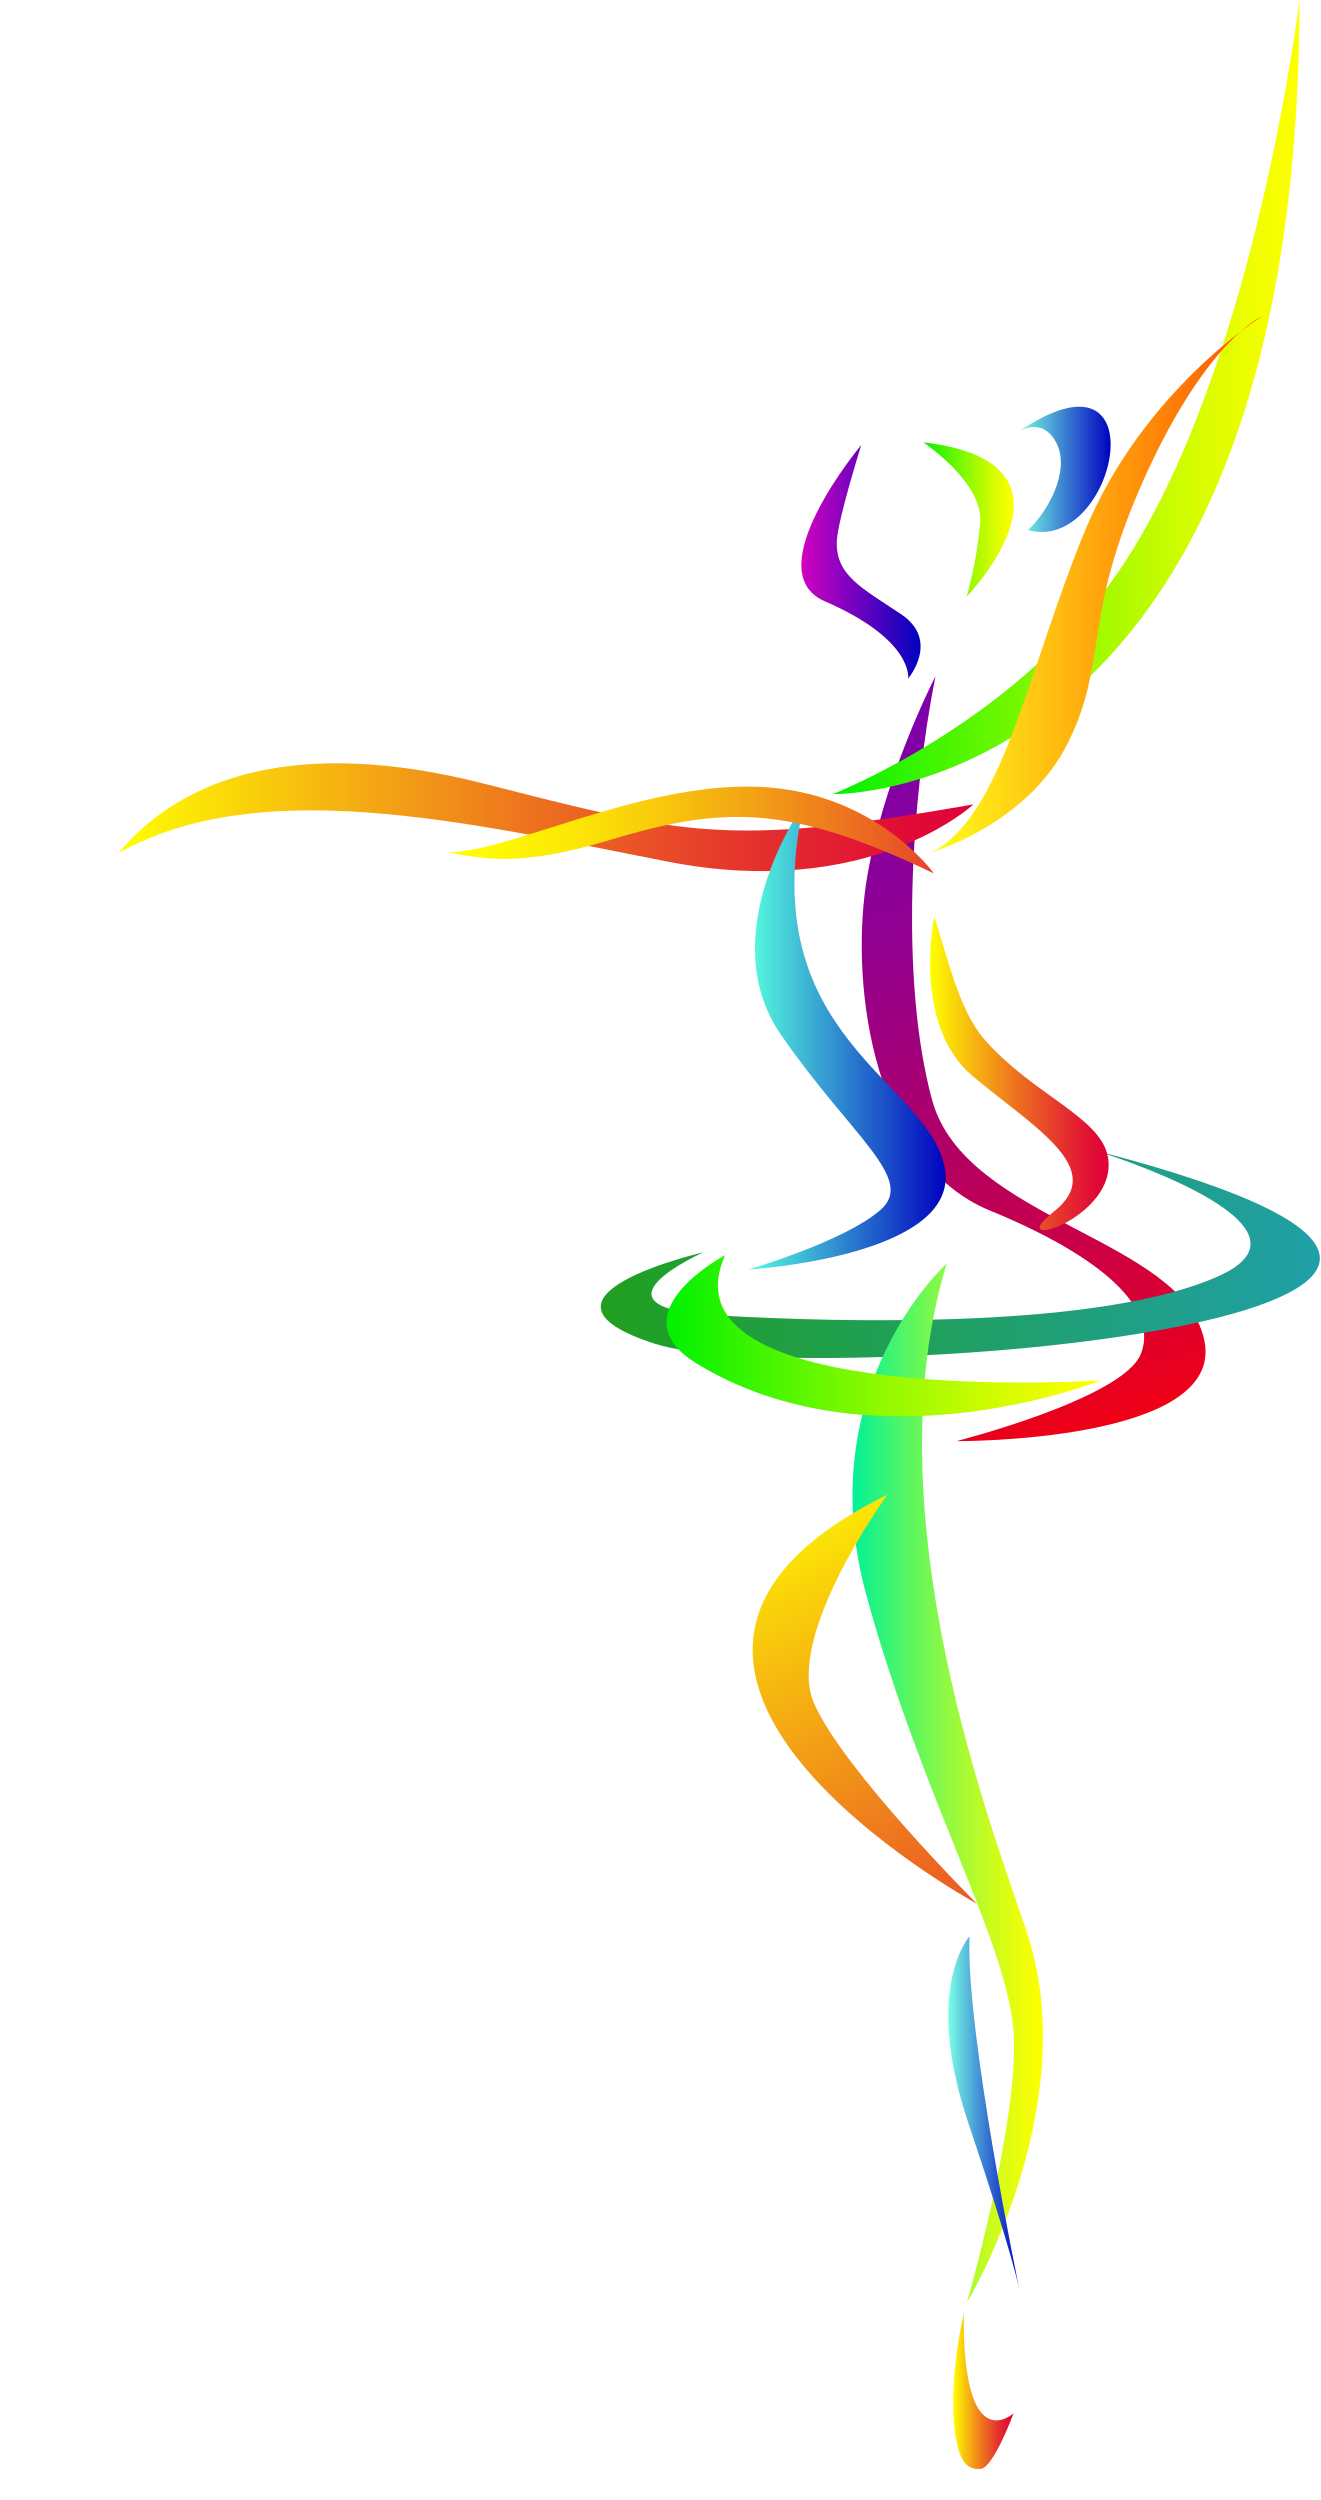
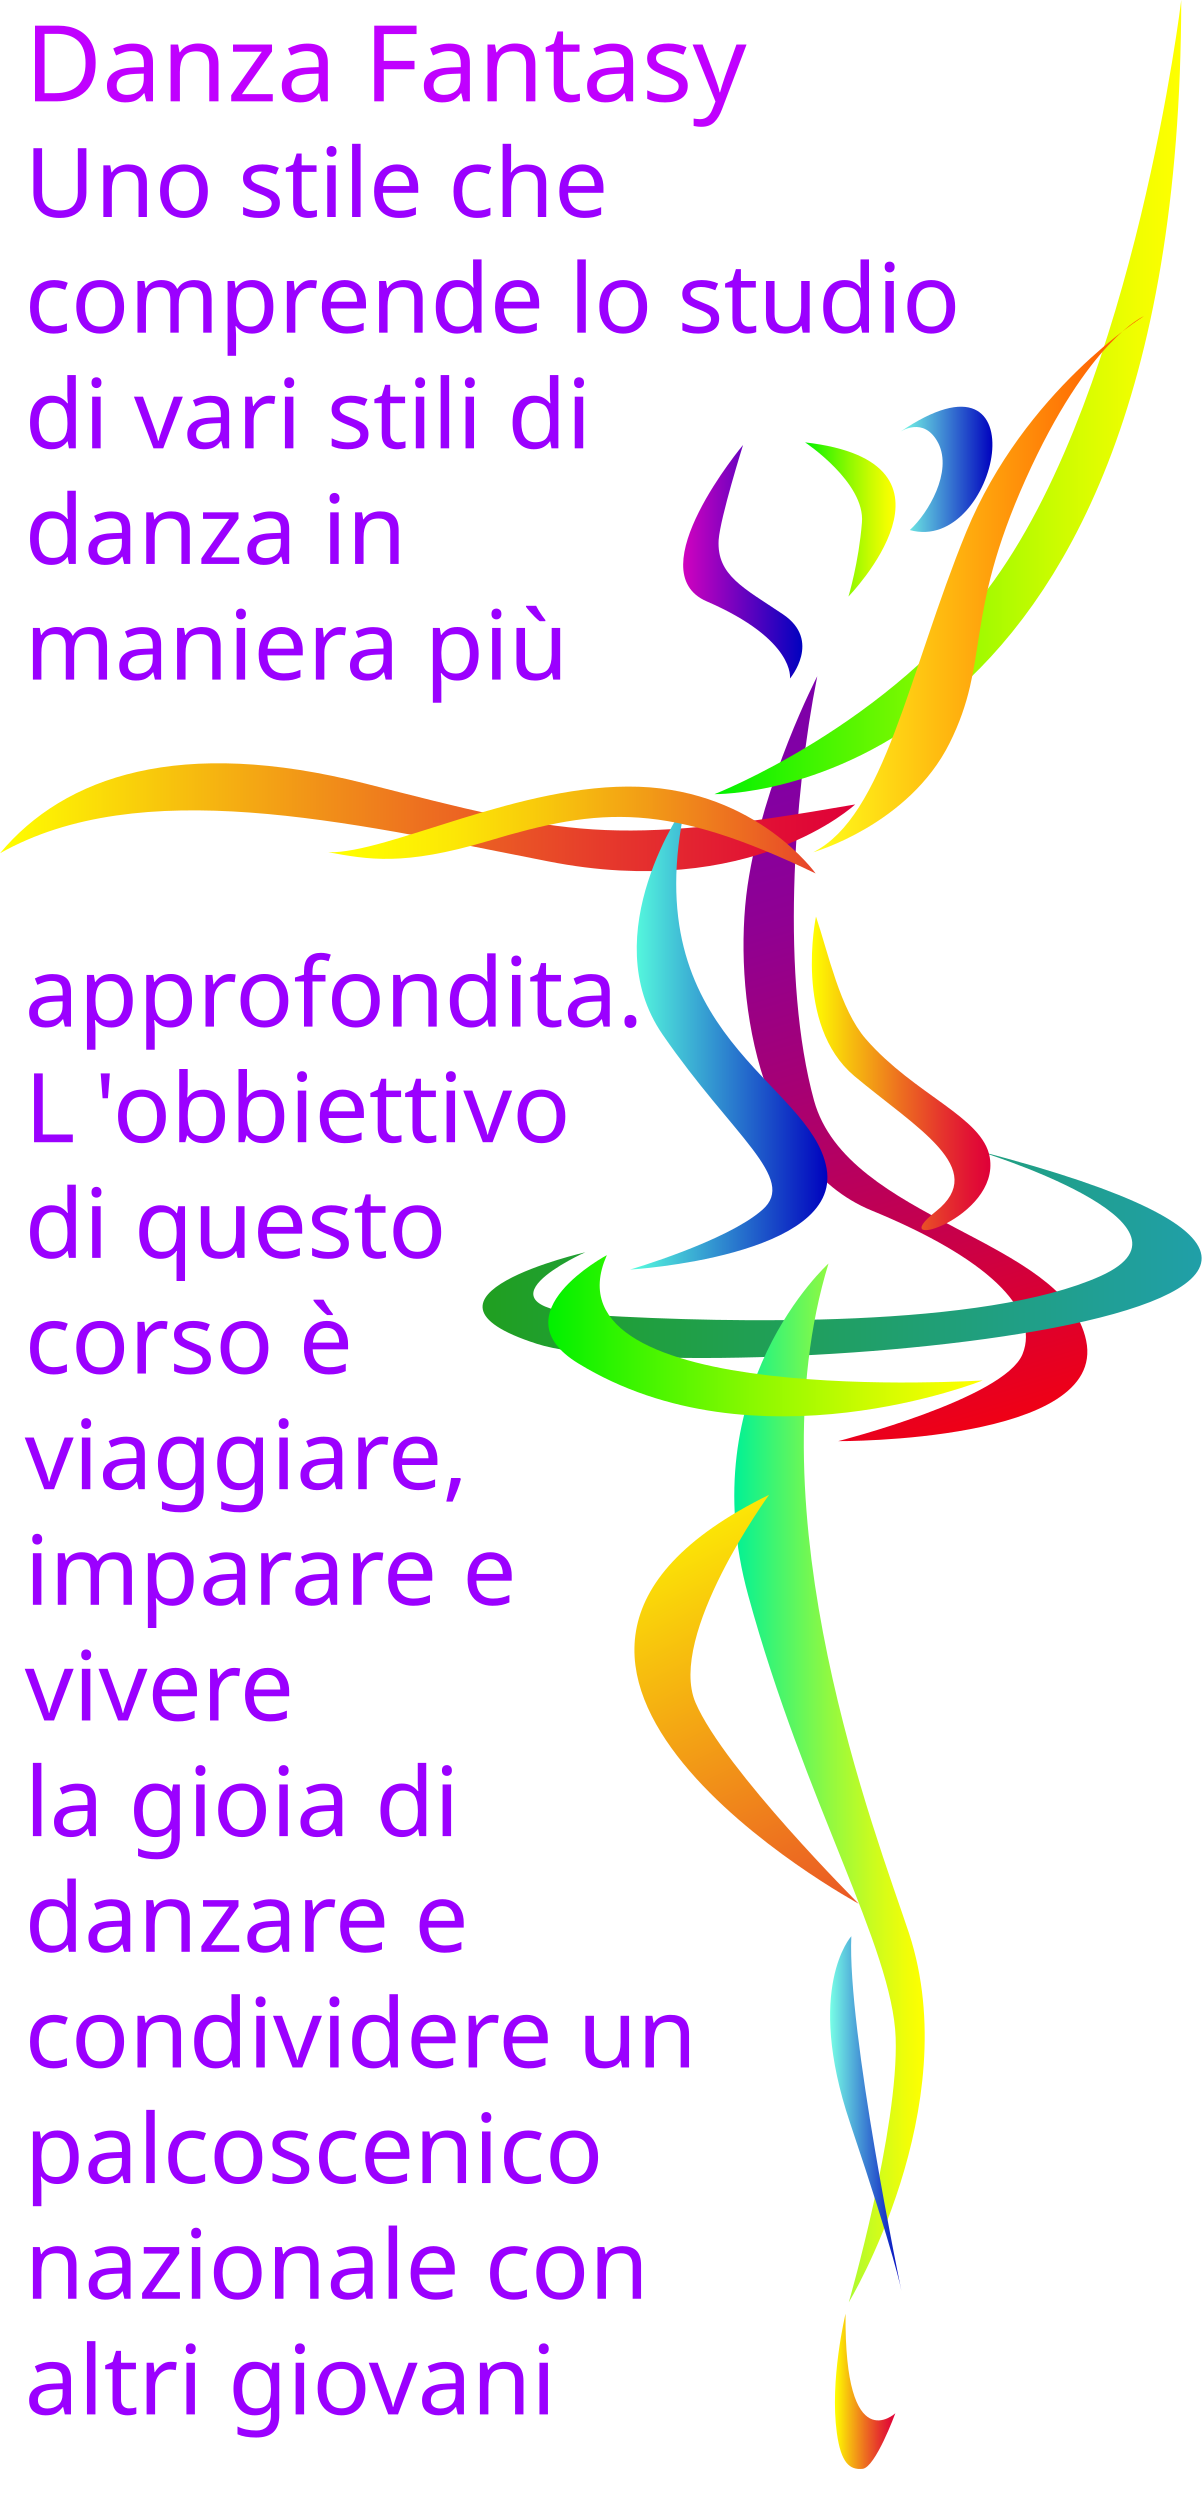
- <svg xmlns="http://www.w3.org/2000/svg" version="1.1" id="Layer_1" x="0px" y="0px" viewBox="0 0 410.9 778.2" style="enable-background:new 0 0 410.9 778.2;" xml:space="preserve">
+ <svg xmlns="http://www.w3.org/2000/svg" version="1.1" id="Layer_1" x="0px" y="0px" viewBox="-63.2 7.8 374.1 778.2" style="enable-background:new -63.2 7.8 374.1 778.2;" xml:space="preserve">
  <style type="text/css">
	.st0{fill:url(#SVGID_1_);}
	.st1{fill:url(#SVGID_2_);}
	.st2{fill:url(#SVGID_3_);}
	.st3{fill:url(#SVGID_4_);}
	.st4{fill:url(#SVGID_5_);}
	.st5{fill:url(#SVGID_6_);}
	.st6{fill:url(#SVGID_7_);}
	.st7{fill:url(#SVGID_8_);}
	.st8{fill:url(#SVGID_9_);}
	.st9{fill:url(#SVGID_10_);}
	.st10{fill:url(#SVGID_11_);}
	.st11{fill:url(#SVGID_12_);}
	.st12{fill:url(#SVGID_13_);}
	.st13{fill:url(#SVGID_14_);}
	.st14{fill:url(#SVGID_15_);}
	.st15{fill:url(#SVGID_16_);}
+ 	.st16{fill:none;}
+ 	.st17{fill:#C000FF;}
+ 	.st18{font-family:'Vivian';}
+ 	.st19{font-size:33px;}
+ 	.st20{fill:#9B00FF;}
+ 	.st21{font-size:30px;}
+ 	.st22{font-family:'MyriadPro-Regular';}
</style>
  <g>
-     <linearGradient id="SVGID_1_" gradientUnits="userSpaceOnUse" x1="249.498" y1="174.811" x2="286.628" y2="174.811">
+     <linearGradient id="SVGID_1_" gradientUnits="userSpaceOnUse" x1="149.498" y1="612.95" x2="186.603" y2="612.95" gradientTransform="matrix(1 0 0 -1 0 795.6)">
      <stop offset="0" style="stop-color:#D102BF" />
      <stop offset="1" style="stop-color:#0002BF" />
    </linearGradient>
-     <path class="st0" d="M268.1,138.5c0,0-32.9,39.4-11.3,48.7c27.7,12,25.9,24,25.9,24s10-11.8-2.2-20c-12.2-8.2-20.6-12.1-20-23.1   C261,161.1,268.1,138.5,268.1,138.5z" />
-     <linearGradient id="SVGID_2_" gradientUnits="userSpaceOnUse" x1="346.432" y1="466.337" x2="270.433" y2="212.337">
+     <path class="st0" d="M168.1,146.3c0,0-32.9,39.4-11.3,48.7c27.7,12,25.9,24,25.9,24s10-11.8-2.2-20s-20.6-12.1-20-23.1   C161,168.9,168.1,146.3,168.1,146.3z" />
+     <linearGradient id="SVGID_2_" gradientUnits="userSpaceOnUse" x1="246.344" y1="321.437" x2="170.345" y2="575.437" gradientTransform="matrix(1 0 0 -1 0 795.6)">
      <stop offset="0" style="stop-color:#FF0000" />
      <stop offset="7.378685e-002" style="stop-color:#F10013" />
      <stop offset="0.306" style="stop-color:#C80049" />
      <stop offset="0.523" style="stop-color:#A70073" />
      <stop offset="0.718" style="stop-color:#900092" />
      <stop offset="0.883" style="stop-color:#8200A4" />
      <stop offset="1" style="stop-color:#7D00AB" />
    </linearGradient>
-     <path class="st1" d="M291.2,210.5c0,0-16.9,32.6-21.7,65.2c-4.7,32.6,2.8,86.4,38.6,101.1c35.8,14.7,52.6,30.8,47,44.7   c-5.6,13.9-57.4,27.1-57.4,27.1s83.8,0.5,77.2-31.3c-6.6-31.8-74.3-37.2-84.7-74.7C279.9,305.1,283.7,248,291.2,210.5z" />
-     <linearGradient id="SVGID_3_" gradientUnits="userSpaceOnUse" x1="187.109" y1="390.402" x2="410.861" y2="390.402">
+     <path class="st1" d="M191.2,218.3c0,0-16.9,32.6-21.7,65.2c-4.7,32.6,2.8,86.4,38.6,101.1s52.6,30.8,47,44.7   c-5.6,13.9-57.4,27.1-57.4,27.1s83.8,0.5,77.2-31.3c-6.6-31.8-74.3-37.2-84.7-74.7C179.9,312.9,183.7,255.8,191.2,218.3z" />
+     <linearGradient id="SVGID_3_" gradientUnits="userSpaceOnUse" x1="87.01" y1="397.388" x2="310.845" y2="397.388" gradientTransform="matrix(1 0 0 -1 0 795.6)">
      <stop offset="0" style="stop-color:#209F20" />
      <stop offset="1" style="stop-color:#209FA8" />
    </linearGradient>
-     <path class="st2" d="M340.8,358.1c0,0,74.7,22.8,38.6,39.1c-36.1,16.3-115,14.7-157,12.2c-42-2.4-3.4-19.6-3.4-19.6   s-60.5,13.9-15.1,28.5C249.3,433.1,542.4,410.2,340.8,358.1z" />
-     <linearGradient id="SVGID_4_" gradientUnits="userSpaceOnUse" x1="265.311" y1="555.005" x2="324.559" y2="555.005">
+     <path class="st2" d="M240.8,365.9c0,0,74.7,22.8,38.6,39.1c-36.1,16.3-115,14.7-157,12.2c-42-2.4-3.4-19.6-3.4-19.6   s-60.5,13.9-15.1,28.5C149.3,440.9,442.4,418,240.8,365.9z" />
+     <linearGradient id="SVGID_4_" gradientUnits="userSpaceOnUse" x1="165.367" y1="232.8" x2="224.644" y2="232.8" gradientTransform="matrix(1 0 0 -1 0 795.6)">
      <stop offset="0" style="stop-color:#00F196" />
      <stop offset="0.212" style="stop-color:#40F570" />
      <stop offset="0.499" style="stop-color:#91F941" />
      <stop offset="0.735" style="stop-color:#CCFC1E" />
      <stop offset="0.908" style="stop-color:#F1FE08" />
      <stop offset="1" style="stop-color:#FFFF00" />
    </linearGradient>
-     <path class="st3" d="M294.7,393.3c0,0-42.8,38.6-25,103.3c17.7,64.7,44.9,109.5,45.9,137.7c1,28.2-14.6,82.4-14.6,82.4   s36.5-60.5,18.8-114.8C309.6,571.2,270.7,471.5,294.7,393.3z" />
-     <linearGradient id="SVGID_5_" gradientUnits="userSpaceOnUse" x1="287.355" y1="161.665" x2="315.567" y2="161.665">
+     <path class="st3" d="M194.7,401.1c0,0-42.8,38.6-25,103.3c17.7,64.7,44.9,109.5,45.9,137.7S201,724.5,201,724.5   s36.5-60.5,18.8-114.8C209.6,579,170.7,479.3,194.7,401.1z" />
+     <linearGradient id="SVGID_5_" gradientUnits="userSpaceOnUse" x1="187.355" y1="626.1" x2="215.567" y2="626.1" gradientTransform="matrix(1 0 0 -1 0 795.6)">
      <stop offset="0" style="stop-color:#00F100" />
      <stop offset="0.212" style="stop-color:#40F500" />
      <stop offset="0.499" style="stop-color:#91F900" />
      <stop offset="0.735" style="stop-color:#CCFC00" />
      <stop offset="0.908" style="stop-color:#F1FE00" />
      <stop offset="1" style="stop-color:#FFFF00" />
    </linearGradient>
-     <path class="st4" d="M287.4,137.7c0,0,18.8,12.5,17.7,25c-1,12.5-4.2,23-4.2,23S341.6,143.9,287.4,137.7z" />
-     <linearGradient id="SVGID_6_" gradientUnits="userSpaceOnUse" x1="238.954" y1="460.205" x2="346.954" y2="685.205">
+     <path class="st4" d="M187.4,145.5c0,0,18.8,12.5,17.7,25c-1,12.5-4.2,23-4.2,23S241.6,151.7,187.4,145.5z" />
+     <linearGradient id="SVGID_6_" gradientUnits="userSpaceOnUse" x1="138.958" y1="327.596" x2="246.958" y2="102.597" gradientTransform="matrix(1 0 0 -1 0 795.6)">
      <stop offset="0" style="stop-color:#FFFF00" />
      <stop offset="0.212" style="stop-color:#F7BF0E" />
      <stop offset="0.499" style="stop-color:#ED6E20" />
      <stop offset="0.735" style="stop-color:#E5332D" />
      <stop offset="0.908" style="stop-color:#E10E35" />
      <stop offset="1" style="stop-color:#DF0038" />
    </linearGradient>
-     <path class="st5" d="M276.2,465.3c0,0-31.8,43.8-22.9,64.7c9,20.9,50.8,62.6,50.8,62.6S167.7,518.5,276.2,465.3z" />
-     <linearGradient id="SVGID_7_" gradientUnits="userSpaceOnUse" x1="259.184" y1="123.61" x2="404.482" y2="123.61">
+     <path class="st5" d="M176.2,473.1c0,0-31.8,43.8-22.9,64.7c9,20.9,50.8,62.6,50.8,62.6S67.7,526.3,176.2,473.1z" />
+     <linearGradient id="SVGID_7_" gradientUnits="userSpaceOnUse" x1="159.2" y1="664.199" x2="304.5" y2="664.199" gradientTransform="matrix(1 0 0 -1 0 795.6)">
      <stop offset="0" style="stop-color:#00F100" />
      <stop offset="0.212" style="stop-color:#40F500" />
      <stop offset="0.499" style="stop-color:#91F900" />
      <stop offset="0.735" style="stop-color:#CCFC00" />
      <stop offset="0.908" style="stop-color:#F1FE00" />
      <stop offset="1" style="stop-color:#FFFF00" />
    </linearGradient>
-     <path class="st6" d="M404.5,0c0,0-14.3,119.4-58.2,180.6c-32.4,45.3-87.1,66.6-87.1,66.6S404.2,250.1,404.5,0z" />
-     <linearGradient id="SVGID_8_" gradientUnits="userSpaceOnUse" x1="36.838" y1="254.322" x2="303.006" y2="254.322">
+     <path class="st6" d="M304.5,7.8c0,0-14.3,119.4-58.2,180.6c-32.4,45.3-87.1,66.6-87.1,66.6S304.2,257.9,304.5,7.8z" />
+     <linearGradient id="SVGID_8_" gradientUnits="userSpaceOnUse" x1="-63.2" y1="533.42" x2="203" y2="533.42" gradientTransform="matrix(1 0 0 -1 0 795.6)">
      <stop offset="0" style="stop-color:#FFFF00" />
      <stop offset="0.212" style="stop-color:#F7BF0E" />
      <stop offset="0.499" style="stop-color:#ED6E20" />
      <stop offset="0.735" style="stop-color:#E5332D" />
      <stop offset="0.908" style="stop-color:#E10E35" />
      <stop offset="1" style="stop-color:#DF0038" />
    </linearGradient>
-     <path class="st7" d="M303,250.4c0,0-32.3,30.3-95.7,17.7c-63.4-12.5-126.8-27.1-170.5-2.5c20.1-24.1,56.2-36.3,113.7-21.7   C213.2,259.8,226,263.9,303,250.4z" />
-     <linearGradient id="SVGID_9_" gradientUnits="userSpaceOnUse" x1="316.908" y1="146.101" x2="345.72" y2="146.101">
+     <path class="st7" d="M203,258.2c0,0-32.3,30.3-95.7,17.7c-63.4-12.5-126.8-27.1-170.5-2.5c20.1-24.1,56.2-36.3,113.7-21.7   C113.2,267.6,126,271.7,203,258.2z" />
+     <linearGradient id="SVGID_9_" gradientUnits="userSpaceOnUse" x1="216.9" y1="641.704" x2="245.72" y2="641.704" gradientTransform="matrix(1 0 0 -1 0 795.6)">
      <stop offset="0" style="stop-color:#78FFE6" />
      <stop offset="1" style="stop-color:#0002BF" />
    </linearGradient>
-     <path class="st8" d="M316.9,134.5c0,0,7.5-5.3,12,3.5c4.4,8.9-3.1,21.7-8.9,27C347.5,172.6,361.7,103.9,316.9,134.5z" />
-     <linearGradient id="SVGID_10_" gradientUnits="userSpaceOnUse" x1="232.882" y1="322.769" x2="294.331" y2="322.769">
+     <path class="st8" d="M216.9,142.3c0,0,7.5-5.3,12,3.5c4.4,8.9-3.1,21.7-8.9,27C247.5,180.4,261.7,111.7,216.9,142.3z" />
+     <linearGradient id="SVGID_10_" gradientUnits="userSpaceOnUse" x1="132.9" y1="465.05" x2="194.359" y2="465.05" gradientTransform="matrix(1 0 0 -1 0 795.6)">
      <stop offset="0" style="stop-color:#57FFDE" />
      <stop offset="1" style="stop-color:#0002BF" />
    </linearGradient>
-     <path class="st9" d="M250.2,250.3c0,0-28.8,40.4-7.1,71.8c21.7,31.5,42.1,44.8,31,54.5c-11.1,9.8-41.2,18.6-41.2,18.6   s66.1-4,61.2-31.5C289.2,336.3,234.2,323,250.2,250.3z" />
-     <linearGradient id="SVGID_11_" gradientUnits="userSpaceOnUse" x1="295.195" y1="657.914" x2="317.351" y2="657.914">
+     <path class="st9" d="M150.2,258.1c0,0-28.8,40.4-7.1,71.8c21.7,31.5,42.1,44.8,31,54.5c-11.1,9.8-41.2,18.6-41.2,18.6   s66.1-4,61.2-31.5C189.2,344.1,134.2,330.8,150.2,258.1z" />
+     <linearGradient id="SVGID_11_" gradientUnits="userSpaceOnUse" x1="195.191" y1="129.9" x2="217.347" y2="129.9" gradientTransform="matrix(1 0 0 -1 0 795.6)">
      <stop offset="0" style="stop-color:#78FFE6" />
      <stop offset="1" style="stop-color:#0002BF" />
    </linearGradient>
-     <path class="st10" d="M301.8,602.7c0,0-14.6,16-0.4,58.1c14.2,42.1,16,52.3,16,52.3S300.5,632,301.8,602.7z" />
-     <linearGradient id="SVGID_12_" gradientUnits="userSpaceOnUse" x1="289.454" y1="334.031" x2="345.03" y2="334.031">
+     <path class="st10" d="M201.8,610.5c0,0-14.6,16-0.4,58.1s16,52.3,16,52.3S200.5,639.8,201.8,610.5z" />
+     <linearGradient id="SVGID_12_" gradientUnits="userSpaceOnUse" x1="189.509" y1="453.686" x2="245.098" y2="453.686" gradientTransform="matrix(1 0 0 -1 0 795.6)">
      <stop offset="0" style="stop-color:#FFFF00" />
      <stop offset="0.212" style="stop-color:#F7BF0E" />
      <stop offset="0.499" style="stop-color:#ED6E20" />
      <stop offset="0.735" style="stop-color:#E5332D" />
      <stop offset="0.908" style="stop-color:#E10E35" />
      <stop offset="1" style="stop-color:#DF0038" />
    </linearGradient>
-     <path class="st11" d="M306.3,323.4c-8-9.2-11.7-26.8-15.5-38.1c0,0-7.1,33.7,12,49.7c19.1,16,42.1,28.8,25.3,42.1   c-16.9,13.3,20,2.2,16.8-16.8C342.8,347.7,321.5,340.9,306.3,323.4z" />
-     <linearGradient id="SVGID_13_" gradientUnits="userSpaceOnUse" x1="289.859" y1="181.846" x2="392.903" y2="181.846">
+     <path class="st11" d="M206.3,331.2c-8-9.2-11.7-26.8-15.5-38.1c0,0-7.1,33.7,12,49.7s42.1,28.8,25.3,42.1   c-16.9,13.3,20,2.2,16.8-16.8C242.8,355.5,221.5,348.7,206.3,331.2z" />
+     <linearGradient id="SVGID_13_" gradientUnits="userSpaceOnUse" x1="189.9" y1="605.95" x2="292.9" y2="605.95" gradientTransform="matrix(1 0 0 -1 0 795.6)">
      <stop offset="0" style="stop-color:#FFFF1A" />
      <stop offset="1" style="stop-color:#FF4D00" />
    </linearGradient>
-     <path class="st12" d="M289.9,265.3c0,0,29.8-8.5,42.5-34c12.7-25.5,4.2-38.7,23.7-82.2c19.5-43.4,36.8-50.7,36.8-50.7   s-37.2,23.2-55.3,67.1C319.6,209.5,312.2,254.1,289.9,265.3z" />
-     <linearGradient id="SVGID_14_" gradientUnits="userSpaceOnUse" x1="139.097" y1="258.366" x2="290.746" y2="258.366">
+     <path class="st12" d="M189.9,273.1c0,0,29.8-8.5,42.5-34s4.2-38.7,23.7-82.2c19.5-43.4,36.8-50.7,36.8-50.7s-37.2,23.2-55.3,67.1   C219.6,217.3,212.2,261.9,189.9,273.1z" />
+     <linearGradient id="SVGID_14_" gradientUnits="userSpaceOnUse" x1="39" y1="529.428" x2="190.7" y2="529.428" gradientTransform="matrix(1 0 0 -1 0 795.6)">
      <stop offset="0" style="stop-color:#FFFF00" />
      <stop offset="0.109" style="stop-color:#FEF801" />
      <stop offset="0.264" style="stop-color:#FCE606" />
      <stop offset="0.446" style="stop-color:#F8C70C" />
      <stop offset="0.649" style="stop-color:#F29D16" />
      <stop offset="0.867" style="stop-color:#EC6722" />
      <stop offset="1" style="stop-color:#E7422A" />
    </linearGradient>
-     <path class="st13" d="M290.7,271.9c0,0-18.2-25.7-55-27c-36.8-1.3-78,20.8-96.7,20.4c12.4,2.2,23.1,4.4,49.7-3.5   C224.1,251.1,244.6,249.7,290.7,271.9z" />
-     <linearGradient id="SVGID_15_" gradientUnits="userSpaceOnUse" x1="296.742" y1="744.353" x2="315.553" y2="744.353">
+     <path class="st13" d="M190.7,279.7c0,0-18.2-25.7-55-27s-78,20.8-96.7,20.4c12.4,2.2,23.1,4.4,49.7-3.5   C124.1,258.9,144.6,257.5,190.7,279.7z" />
+     <linearGradient id="SVGID_15_" gradientUnits="userSpaceOnUse" x1="196.742" y1="43.428" x2="215.547" y2="43.428" gradientTransform="matrix(1 0 0 -1 0 795.6)">
      <stop offset="0" style="stop-color:#FFFF00" />
      <stop offset="0.212" style="stop-color:#F7BF0E" />
      <stop offset="0.499" style="stop-color:#ED6E20" />
      <stop offset="0.735" style="stop-color:#E5332D" />
      <stop offset="0.908" style="stop-color:#E10E35" />
      <stop offset="1" style="stop-color:#DF0038" />
    </linearGradient>
-     <path class="st14" d="M300,720.2c0,0-5,20.7-2.7,37.2c1.3,9.3,4,11.5,8,11.1c4-0.4,10.2-17.3,10.2-17.3S299.6,765.8,300,720.2z" />
-     <linearGradient id="SVGID_16_" gradientUnits="userSpaceOnUse" x1="207.432" y1="415.841" x2="342.714" y2="415.841">
+     <path class="st14" d="M200,728c0,0-5,20.7-2.7,37.2c1.3,9.3,4,11.5,8,11.1s10.2-17.3,10.2-17.3S199.6,773.6,200,728z" />
+     <linearGradient id="SVGID_16_" gradientUnits="userSpaceOnUse" x1="107.475" y1="372.006" x2="242.7" y2="372.006" gradientTransform="matrix(1 0 0 -1 0 795.6)">
      <stop offset="0" style="stop-color:#00F100" />
      <stop offset="0.212" style="stop-color:#40F500" />
      <stop offset="0.499" style="stop-color:#91F900" />
      <stop offset="0.735" style="stop-color:#CCFC00" />
      <stop offset="0.908" style="stop-color:#F1FE00" />
      <stop offset="1" style="stop-color:#FFFF00" />
    </linearGradient>
-     <path class="st15" d="M225.7,390.7c0,0-34.2,18.2-8.9,33.7c55,33.7,125.9,5.3,125.9,5.3S204.4,438.6,225.7,390.7z" />
+     <path class="st15" d="M125.7,398.5c0,0-34.2,18.2-8.9,33.7c55,33.7,125.9,5.3,125.9,5.3S104.4,446.4,125.7,398.5z" />
  </g>
+   <rect x="-55.5" y="14.8" class="st16" width="358.7" height="767" />
+   <text transform="matrix(1 0 0 1 -55.5066 39.3515)">
+     <tspan x="0" y="0" class="st17 st18 st19">Danza Fantasy</tspan>
+     <tspan x="0" y="36" class="st20 st18 st21">Uno stile che</tspan>
+     <tspan x="0" y="72" class="st20 st18 st21">comprende lo studio </tspan>
+     <tspan x="0" y="108" class="st20 st18 st21">di vari stili di</tspan>
+     <tspan x="0" y="144" class="st20 st18 st21">danza in</tspan>
+     <tspan x="0" y="180" class="st20 st18 st21">maniera più</tspan>
+     <tspan x="0" y="288" class="st20 st18 st21">approfondita.</tspan>
+     <tspan x="0" y="324" class="st20 st18 st21">L</tspan>
+     <tspan x="21.7" y="324" class="st20 st22 st21">'</tspan>
+     <tspan x="27.4" y="324" class="st20 st18 st21">obbiettivo</tspan>
+     <tspan x="0" y="360" class="st20 st18 st21">di questo</tspan>
+     <tspan x="0" y="396" class="st20 st18 st21">corso è</tspan>
+     <tspan x="0" y="432" class="st20 st18 st21">viaggiare,</tspan>
+     <tspan x="0" y="468" class="st20 st18 st21">imparare e</tspan>
+     <tspan x="0" y="504" class="st20 st18 st21">vivere</tspan>
+     <tspan x="0" y="540" class="st20 st18 st21">la gioia di</tspan>
+     <tspan x="0" y="576" class="st20 st18 st21">danzare e</tspan>
+     <tspan x="0" y="612" class="st20 st18 st21">condividere un</tspan>
+     <tspan x="0" y="648" class="st20 st18 st21">palcoscenico</tspan>
+     <tspan x="0" y="684" class="st20 st18 st21">nazionale con</tspan>
+     <tspan x="0" y="720" class="st20 st18 st21">altri giovani</tspan>
+   </text>
</svg>
